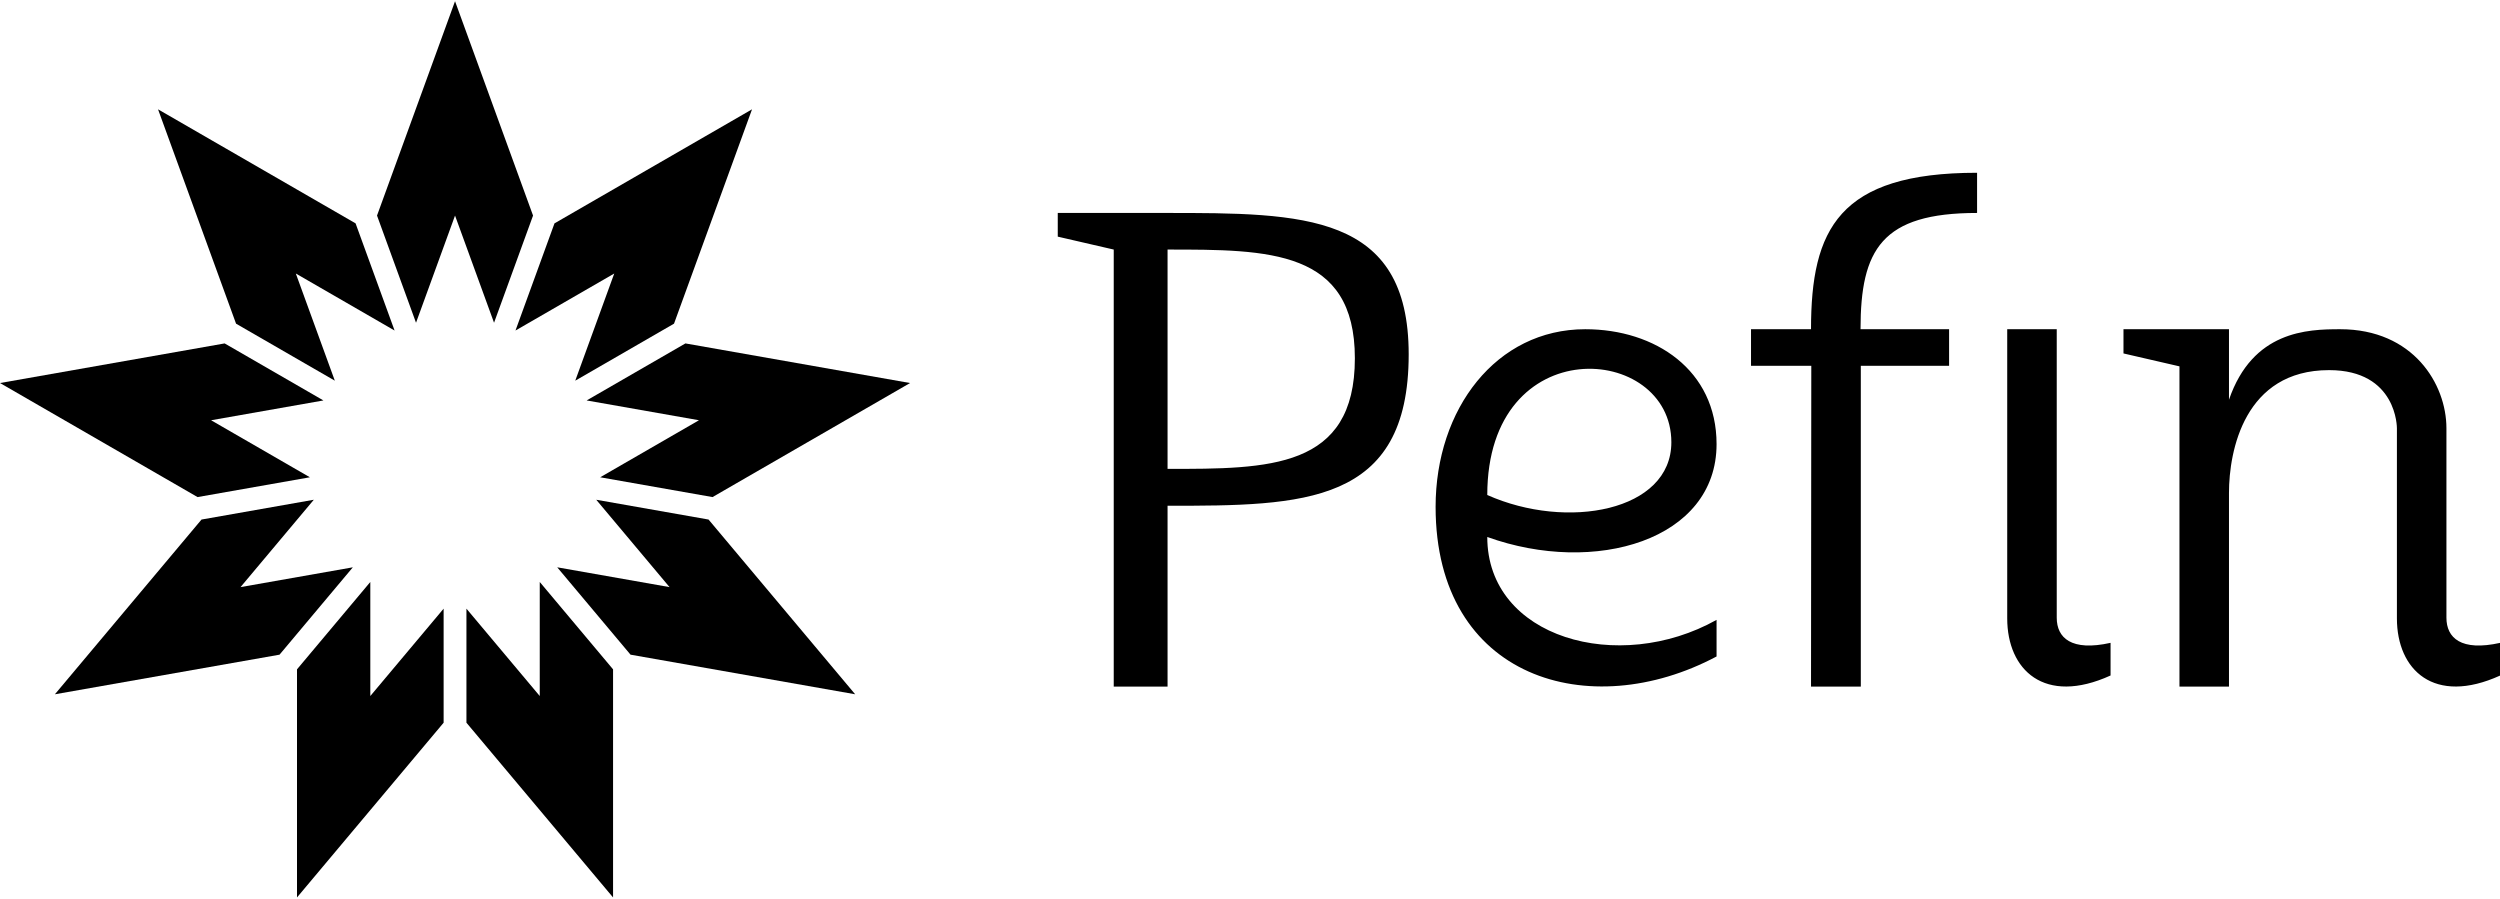
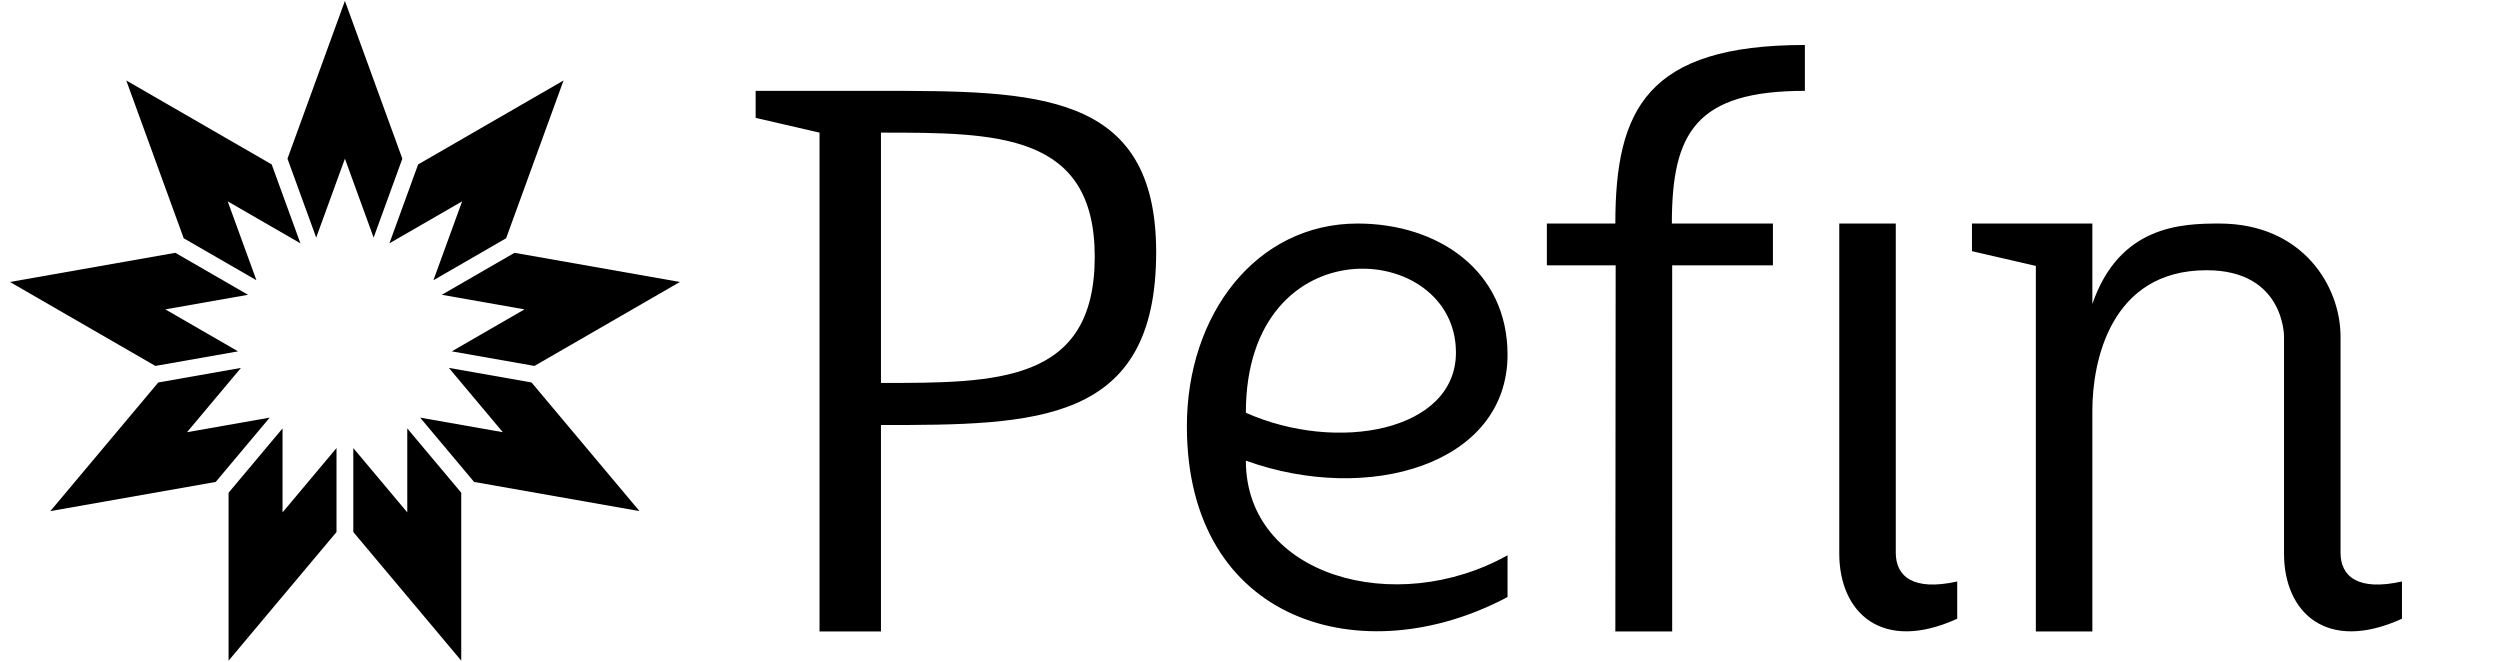
- <svg xmlns="http://www.w3.org/2000/svg" id="pefin-logo" viewBox="0 0 957 344" width="100%" height="100%" version="1.1">
-   <defs id="defs25" />
-   <path d="M917.537,236.737 L917.537,163.936 C917.537,163.936 917.744,141.684 891.576,141.684 C859.163,141.684 853.253,172.590 853.253,188.661 L853.253,262.836 L834.297,262.836 L834.297,140.241 L812.869,135.296 L812.869,126.025 L853.253,126.025 L853.253,153.017 C862.319,126.643 883.233,126.025 895.801,126.025 C923.823,126.025 936.493,147.041 936.493,163.936 L936.493,236.463 C936.493,244.155 942.056,249.442 957.097,246.078 L957.097,258.577 C931.755,270.116 917.537,256.447 917.537,236.737 ZM768.364,236.737 L768.364,126.025 L787.320,126.025 L787.320,236.463 C787.320,244.155 792.883,249.442 807.924,246.078 L807.924,258.577 C782.582,270.116 768.364,256.447 768.364,236.737 ZM712.213,126.025 L746.112,126.025 L746.112,140.036 L712.321,140.036 L712.321,262.836 L693.258,262.836 L693.365,140.036 L670.289,140.036 L670.289,126.025 L693.258,126.025 C693.258,87.839 703.805,66.136 756.826,66.136 L756.826,81.520 C720.288,81.520 712.213,95.531 712.213,126.025 ZM549.549,194.018 C549.549,156.519 572.764,126.025 606.829,126.025 C633.654,126.025 657.102,141.684 657.102,170.005 C657.102,206.793 610.537,220.392 569.329,205.557 C569.329,244.292 619.603,258.303 657.102,237.287 L657.102,251.297 C608.614,277.122 549.549,259.952 549.549,194.018 ZM639.795,169.294 C639.795,131.382 569.329,126.025 569.329,189.486 C599.823,203.084 639.795,195.747 639.795,169.294 ZM446.941,193.606 L446.941,262.836 L426.337,262.836 L426.337,95.531 L404.909,90.586 L404.909,81.520 L446.155,81.520 C498.863,81.520 539.247,81.520 539.247,135.640 C539.247,193.331 498.863,193.606 446.941,193.606 ZM446.941,95.531 L446.941,179.492 C485.677,179.492 518.643,179.596 518.643,137.151 C518.643,95.531 485.677,95.531 446.941,95.531 Z" class="logo-text" id="path2" />
-   <path d="M128.170,145.728 L90.359,123.898 L60.494,41.845 L136.116,85.505 L151.048,126.531 L113.238,104.701 L128.170,145.728 Z" class="fill-set-tertiary" id="path4" />
-   <path d="M118.618,182.702 L75.621,190.283 L0.000,146.623 L85.993,131.461 L123.804,153.291 L80.808,160.871 L118.618,182.702 Z" class="fill-set-tertiary" id="path6" />
-   <path d="M107.003,250.610 L21.010,265.773 L77.138,198.883 L120.134,191.301 L92.070,224.747 L135.067,217.165 L107.003,250.610 Z" class="fill-set-secondary" id="path8" />
-   <path d="M113.692,256.223 L141.756,222.778 L141.756,266.438 L169.820,232.993 L169.820,276.653 L113.692,343.543 L113.692,256.223 Z" class="fill-set-secondary" id="path10" />
-   <path d="M178.552,276.653 L178.552,232.993 L206.616,266.438 L206.616,222.778 L234.680,256.223 L234.680,343.543 L178.552,276.653 Z" class="fill-set-secondary" id="path12" />
-   <path d="M241.369,250.610 L213.305,217.165 L256.302,224.747 L228.238,191.301 L271.234,198.883 L327.363,265.773 L241.369,250.610 Z" class="fill-set-primary" id="path14" />
-   <path d="M272.751,190.283 L229.754,182.702 L267.565,160.871 L224.568,153.291 L262.379,131.461 L348.372,146.623 L272.751,190.283 Z" class="fill-set-primary" id="path16" />
-   <path d="M258.013,123.898 L220.202,145.728 L235.135,104.701 L197.324,126.531 L212.257,85.505 L287.878,41.845 L258.013,123.898 Z" class="fill-set-primary" id="path18" />
-   <path d="M189.119,123.545 L174.186,82.519 L159.253,123.545 L144.321,82.519 L174.186,0.464 L204.051,82.519 L189.119,123.545 Z" class="fill-set-tertiary" id="path20" />
+ <svg xmlns="http://www.w3.org/2000/svg" width="100%" height="100%" viewBox="0 0 1300 344" version="1.1" xml:space="preserve" style="fill-rule:evenodd;clip-rule:evenodd;stroke-linejoin:round;stroke-miterlimit:1.414;">
+   <path id="path2" d="M1187.69,287.883l0,-112.867c0,0 0.321,-34.499 -40.249,-34.499c-50.252,0 -59.414,47.915 -59.414,72.831l0,114.998l-29.389,0l0,-190.066l-33.221,-7.667l0,-14.373l62.61,0l0,41.847c14.055,-40.889 46.479,-41.847 65.964,-41.847c43.444,0 63.087,32.582 63.087,58.776l0,112.442c0,11.925 8.625,20.122 31.944,14.907l0,19.378c-39.289,17.889 -61.332,-3.303 -61.332,-33.86Zm-231.271,0l0,-171.643l29.388,0l0,171.218c0,11.925 8.625,20.122 31.944,14.907l0,19.378c-39.289,17.889 -61.332,-3.303 -61.332,-33.86Zm-87.054,-171.643l52.555,0l0,21.722l-52.388,0l0,190.384l-29.554,0l0.166,-190.384l-35.776,0l0,-21.722l35.61,0c0,-59.202 16.351,-92.849 98.553,-92.849l0,23.851c-56.647,0 -69.166,21.722 -69.166,68.998Zm-252.187,105.413c0,-58.136 35.991,-105.413 88.804,-105.413c41.588,0 77.941,24.277 77.941,68.185c0,57.034 -72.192,78.117 -136.079,55.118c0,60.053 77.942,81.775 136.079,49.193l0,21.72c-75.173,40.038 -166.745,13.418 -166.745,-88.803Zm139.913,-38.331c0,-58.777 -109.247,-67.082 -109.247,31.305c47.276,21.082 109.247,9.707 109.247,-31.305Zm-298.992,37.693l0,107.331l-31.943,0l0,-259.382l-33.221,-7.667l0,-14.055l63.946,0c81.716,0 144.325,0 144.325,83.905c0,89.441 -62.609,89.868 -143.107,89.868Zm0,-152.051l0,130.169c60.055,0 111.164,0.161 111.164,-65.644c0,-64.525 -51.109,-64.525 -111.164,-64.525Z" style="fill-rule:nonzero;" />
+   <path id="path4" d="M133.337,145.728l-37.811,-21.83l-29.865,-82.053l75.622,43.66l14.932,41.026l-37.81,-21.83l14.932,41.027Z" style="fill-rule:nonzero;" />
+   <path id="path6" d="M123.785,182.702l-42.997,7.581l-75.621,-43.66l85.993,-15.162l37.811,21.83l-42.996,7.58l37.81,21.831Z" style="fill-rule:nonzero;" />
+   <path id="path8" d="M112.17,250.61l-85.993,15.163l56.128,-66.89l42.996,-7.582l-28.064,33.446l42.997,-7.582l-28.064,33.445Z" style="fill-rule:nonzero;" />
+   <path id="path10" d="M118.859,256.223l28.064,-33.445l0,43.66l28.064,-33.445l0,43.66l-56.128,66.89l0,-87.32Z" style="fill-rule:nonzero;" />
+   <path id="path12" d="M183.719,276.653l0,-43.66l28.064,33.445l0,-43.66l28.064,33.445l0,87.32l-56.128,-66.89Z" style="fill-rule:nonzero;" />
+   <path id="path14" d="M246.536,250.61l-28.064,-33.445l42.997,7.582l-28.064,-33.446l42.996,7.582l56.129,66.89l-85.994,-15.163Z" style="fill-rule:nonzero;" />
+   <path id="path16" d="M277.918,190.283l-42.997,-7.581l37.811,-21.831l-42.997,-7.58l37.811,-21.83l85.993,15.162l-75.621,43.66Z" style="fill-rule:nonzero;" />
+   <path id="path18" d="M263.18,123.898l-37.811,21.83l14.933,-41.027l-37.811,21.83l14.933,-41.026l75.621,-43.66l-29.865,82.053Z" style="fill-rule:nonzero;" />
+   <path id="path20" d="M194.286,123.545l-14.933,-41.026l-14.933,41.026l-14.932,-41.026l29.865,-82.055l29.865,82.055l-14.932,41.026Z" style="fill-rule:nonzero;" />
</svg>
